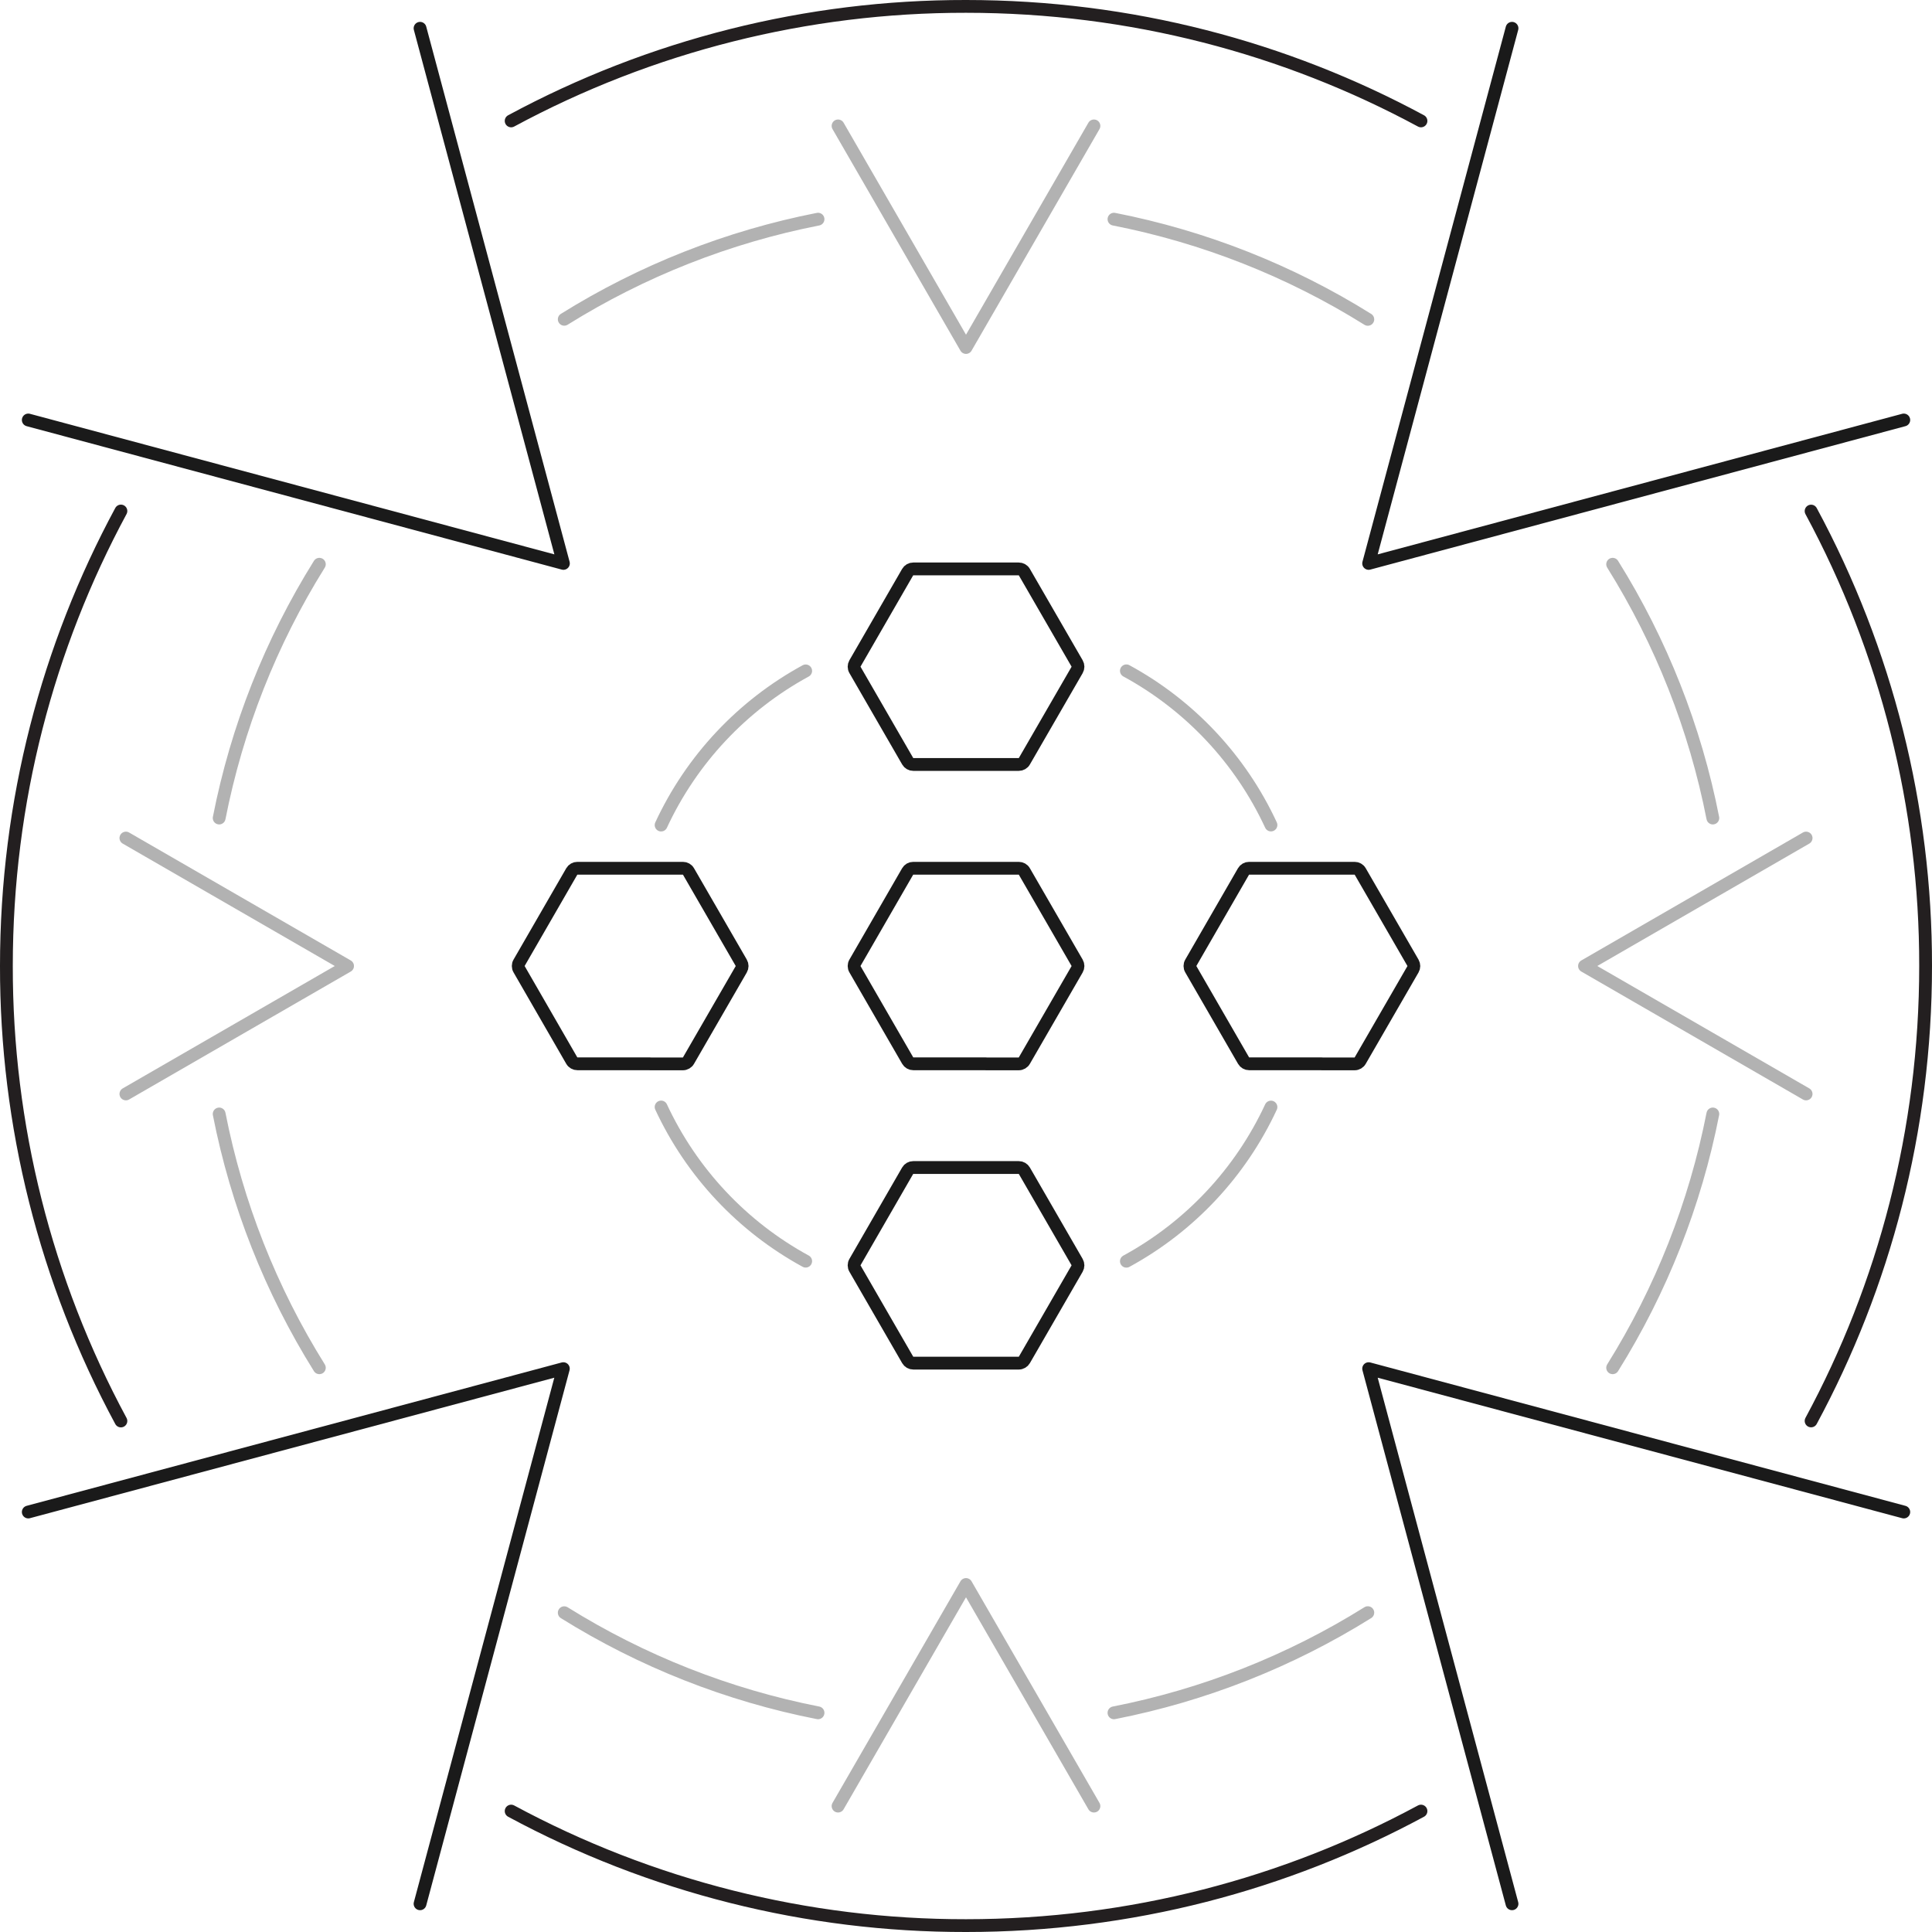
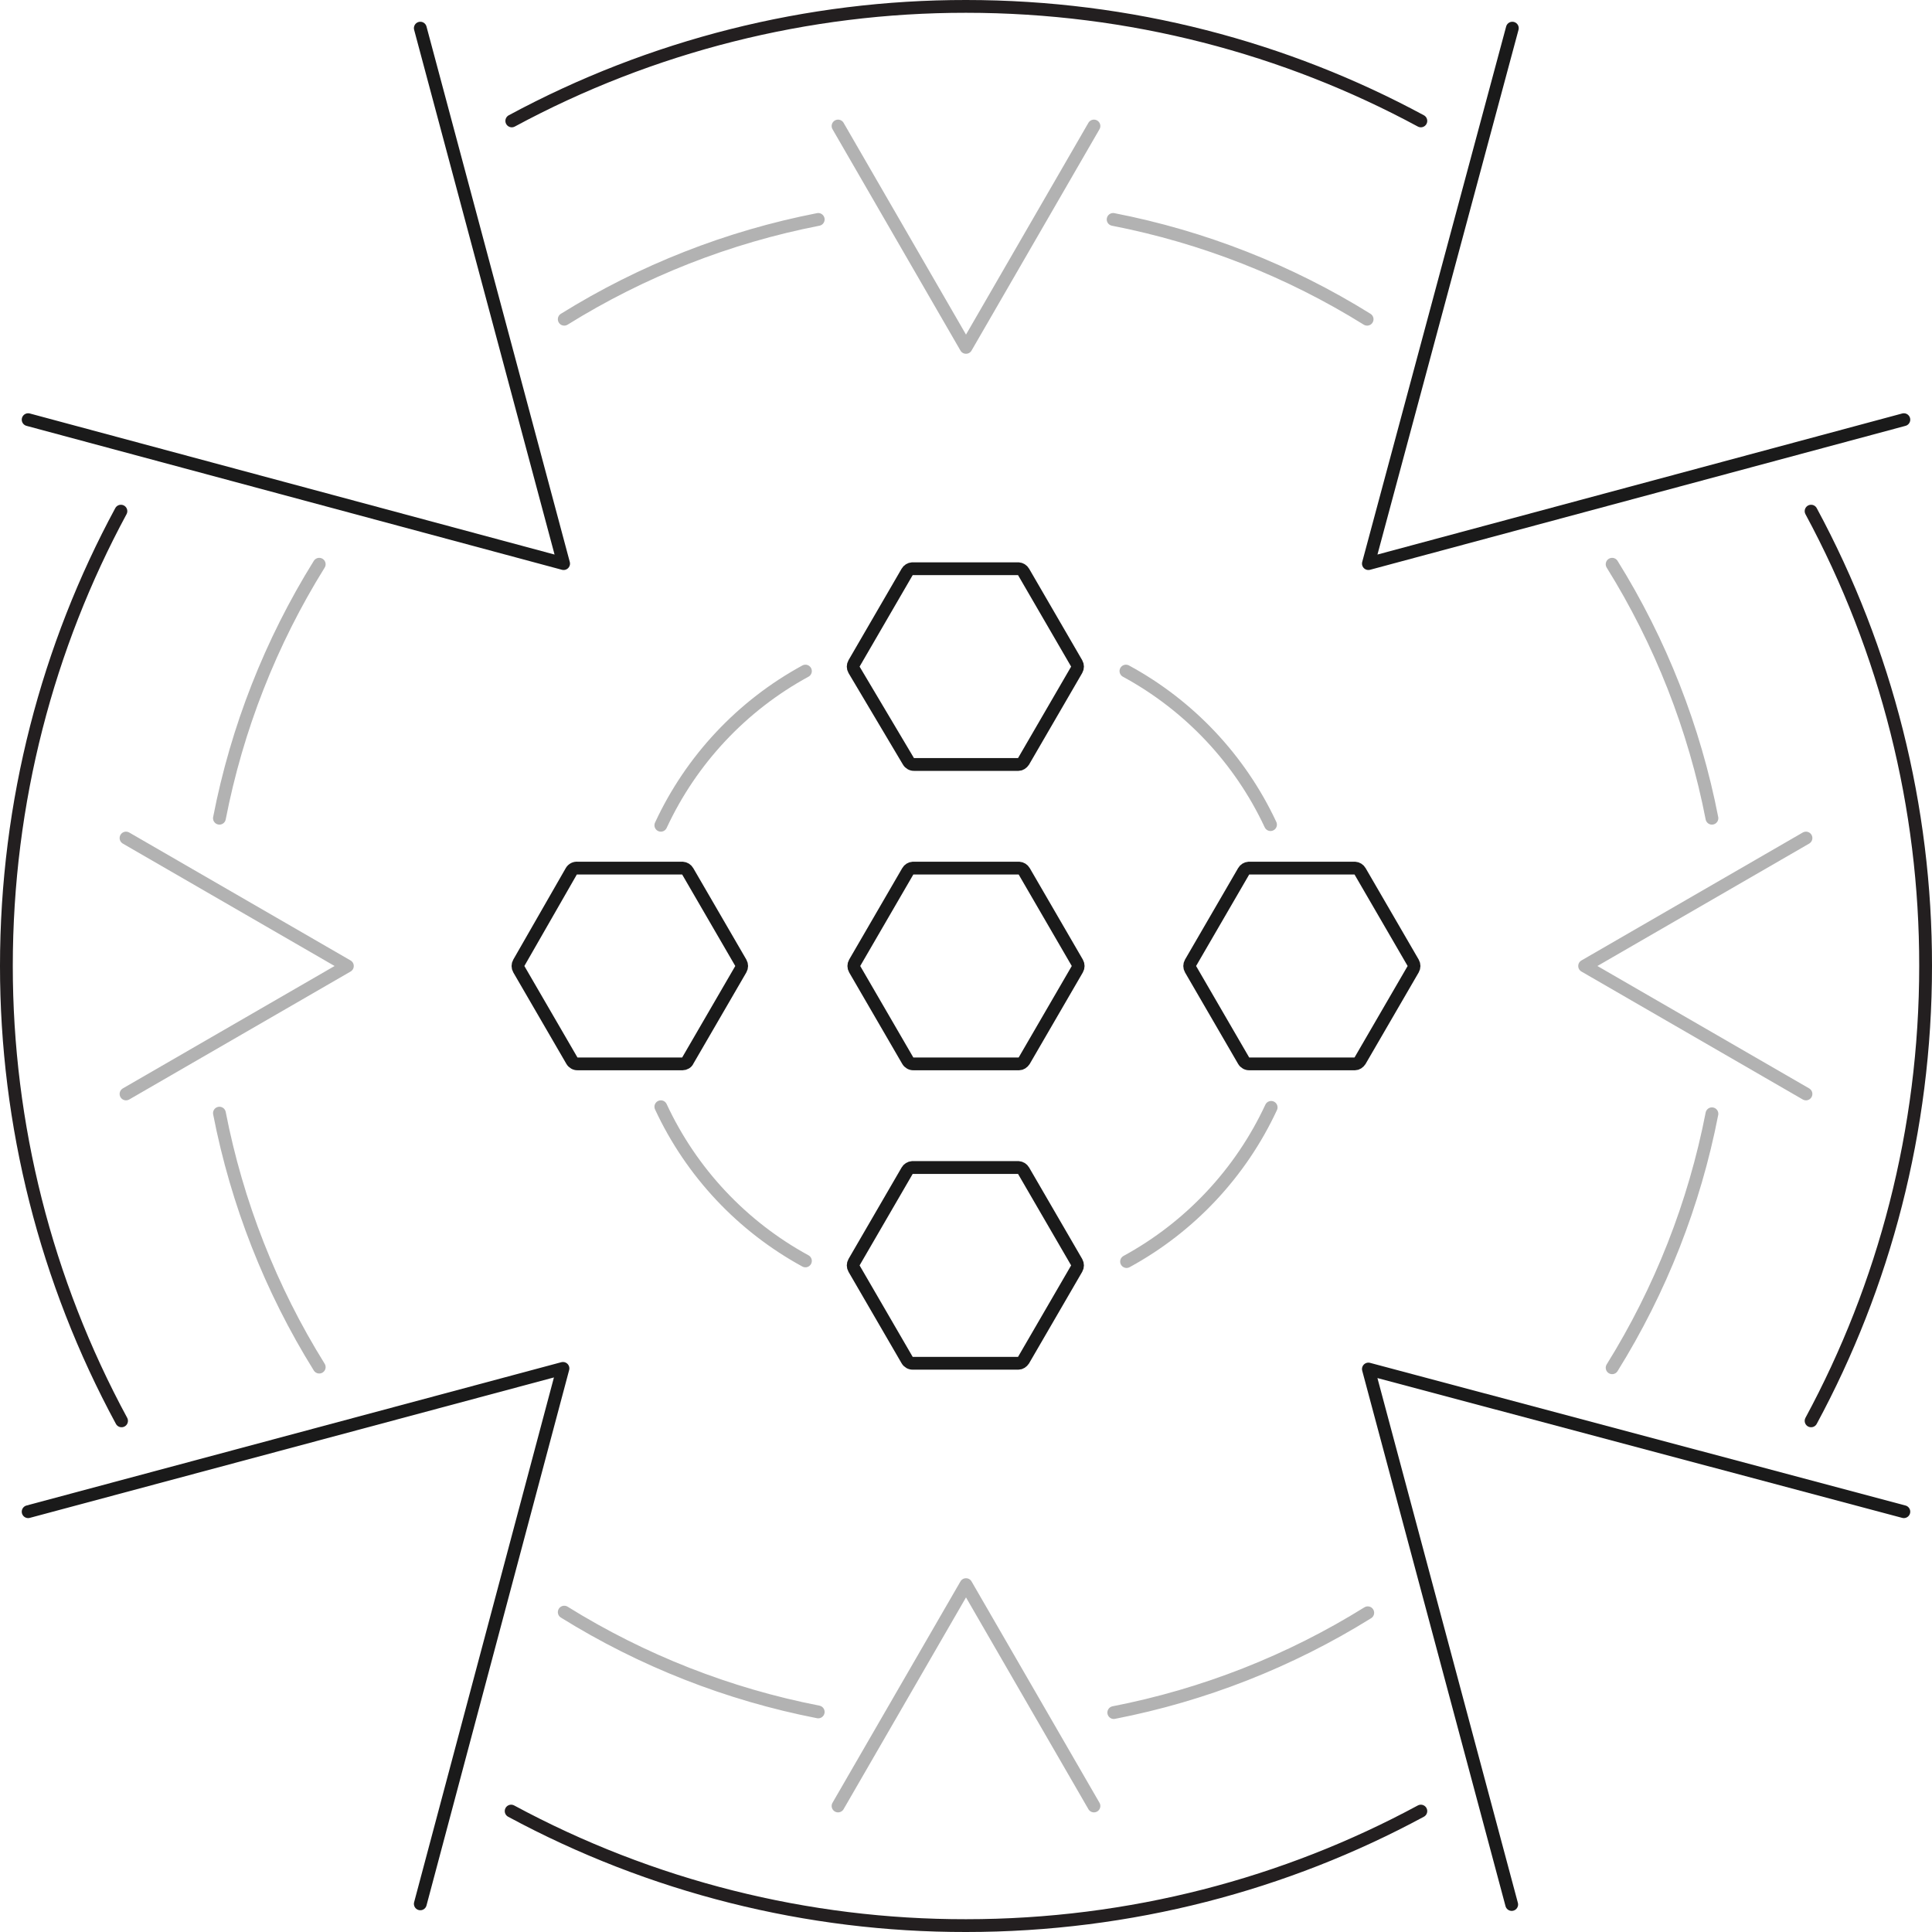
<svg xmlns="http://www.w3.org/2000/svg" width="302" height="302" fill="none">
  <g stroke-width="2" stroke-linecap="round" stroke-linejoin="round">
-     <path d="M79.9 283.1A149.28 149.28 0 00151 301c25.74 0 49.96-6.48 71.12-17.9M79.9 18.9A149.28 149.28 0 01151 1c25.74 0 49.96 6.48 71.12 17.9M18.9 222.12A149.35 149.35 0 011 151c0-25.73 6.48-49.95 17.9-71.12M283.1 79.89A149.28 149.28 0 01301 151c0 25.73-6.48 49.95-17.9 71.11" stroke="#231F20" />
-     <path d="M174.13 267.74a117.7 117.7 0 0039.68-15.66M34.26 127.87A117.68 117.68 0 0149.92 88.2M88.2 49.91a117.9 117.9 0 0139.67-15.65M34.26 174.13a117.68 117.68 0 0015.66 39.67M88.2 252.09a117.9 117.9 0 0039.67 15.65M174.13 34.26a117.68 117.68 0 0139.68 15.66M252.08 213.8a117.66 117.66 0 0015.66-39.67M252.08 88.2a117.66 117.66 0 0115.66 39.67" stroke="#B2B2B2" />
-     <path d="M154.13 166.3h5.12c.36 0 .7-.2.87-.51l8.25-14.28a1 1 0 000-1.01l-8.25-14.28c-.18-.32-.51-.5-.87-.5h-16.5a1 1 0 00-.87.5l-8.24 14.28c-.18.3-.18.7 0 1l8.25 14.29a1 1 0 00.87.5h11.37M154.13 213.08h5.12c.36 0 .7-.2.87-.5l8.25-14.29a1 1 0 000-1L160.12 183a1 1 0 00-.87-.5h-16.5a1 1 0 00-.87.5l-8.24 14.29c-.18.3-.18.7 0 1l8.25 14.29a1 1 0 00.87.5h11.37M154.13 119.5h5.12c.36 0 .7-.19.87-.5l8.25-14.28a1 1 0 000-1.01l-8.25-14.28c-.18-.32-.51-.5-.87-.5h-16.5a1 1 0 00-.87.5l-8.24 14.28c-.18.31-.18.7 0 1l8.25 14.29a1 1 0 00.87.5h11.37M101.63 166.3h5.12c.36 0 .7-.2.87-.51l8.25-14.28a1 1 0 000-1.01l-8.25-14.28c-.18-.32-.51-.5-.87-.5h-16.5a1 1 0 00-.87.5l-8.24 14.28c-.18.3-.18.7 0 1l8.24 14.29a1 1 0 00.88.5h11.37M206.63 166.3h5.12c.36 0 .7-.2.87-.51l8.25-14.28a1 1 0 000-1.01l-8.25-14.28c-.18-.32-.51-.5-.87-.5h-16.5a1 1 0 00-.87.5l-8.24 14.28c-.18.3-.18.7 0 1l8.25 14.29a1 1 0 00.87.5h11.37" stroke="#1A1A1A" />
-     <path d="M103.34 128.97a52.73 52.73 0 0122.6-24.1M176.07 197.15a52.76 52.76 0 0022.6-24.1M176.07 104.86a52.66 52.66 0 0122.6 24.1M103.34 173.04a52.84 52.84 0 0022.6 24.1" stroke="#B2B2B2" />
-     <path d="M297.59 236.35l-83.65-22.41 22.41 83.65M4.42 65.65l83.65 22.42L65.66 4.42M65.66 297.59l22.4-83.65-83.64 22.41M236.35 4.42l-22.41 83.65 83.65-22.42" stroke="#1A1A1A" />
-     <path d="M171 282.32l-20-34.64-20 34.64M131 19.68l20 34.64 20-34.64M19.68 171l34.65-20-34.65-20M282.32 131l-34.64 20 34.64 20" stroke="#B2B2B2" />
+     <path d="M79.9 283.1A149.3 149.3 0 00151 301c25.7 0 50-6.5 71.1-17.9M80 18.9A149.3 149.3 0 01151 1c25.7 0 50 6.5 71.1 17.9M19 222.1A149.3 149.3 0 011 151c0-25.7 6.5-50 17.9-71.1m264.2 0A149.3 149.3 0 01301 151c0 25.7-6.5 50-17.9 71.1" stroke="#231F20" />
+     <path d="M174.1 267.7a117.7 117.7 0 0039.7-15.6M34.3 127.9a117.7 117.7 0 0115.6-39.7m38.3-38.3a117.9 117.9 0 0139.7-15.6M34.3 174a117.7 117.7 0 0015.6 39.7m38.3 38.3a117.9 117.9 0 0039.7 15.6M174 34.3a117.7 117.7 0 0139.7 15.6m38.3 163.9a117.7 117.7 0 0015.6-39.7m-15.6-85.9a117.7 117.7 0 0115.6 39.7" stroke="#B2B2B2" />
+     <path d="M154.1 166.3h5.2c.3 0 .6-.2.8-.5l8.3-14.3a1 1 0 000-1l-8.3-14.3a1 1 0 00-.8-.5h-16.6a1 1 0 00-.8.5l-8.3 14.3a1 1 0 000 1l8.3 14.3a1 1 0 00.9.5H154m0 46.8h5.2c.3 0 .6-.2.8-.5l8.3-14.3a1 1 0 000-1L160 183a1 1 0 00-.8-.5h-16.6a1 1 0 00-.8.5l-8.3 14.3a1 1 0 000 1l8.3 14.3a1 1 0 00.9.5H154m0-93.6h5.2c.3 0 .6-.2.8-.5l8.3-14.3a1 1 0 000-1L160 89.4a1 1 0 00-.8-.5h-16.6a1 1 0 00-.8.5l-8.3 14.3a1 1 0 000 1L142 119a1 1 0 00.9.5H154m-52.5 46.8h5.2c.3 0 .7-.2.8-.5l8.3-14.3a1 1 0 000-1l-8.3-14.3a1 1 0 00-.8-.5H90.3a1 1 0 00-1 .5l-8.2 14.3a1 1 0 000 1l8.3 14.3a1 1 0 00.9.5h11.3m105 0h5.2c.3 0 .6-.2.8-.5l8.3-14.3a1 1 0 000-1l-8.3-14.3a1 1 0 00-.8-.5h-16.6a1 1 0 00-.8.5l-8.3 14.3a1 1 0 000 1l8.3 14.3a1 1 0 00.9.5h11.3" stroke="#1A1A1A" />
+     <path d="M103.3 129a52.7 52.7 0 0122.6-24.1m50.2 92.3a52.8 52.8 0 0022.6-24.1M176 104.9a52.7 52.7 0 0122.6 24M103.3 173a52.8 52.8 0 0022.6 24.1" stroke="#B2B2B2" />
+     <path d="M297.6 236.3L213.9 214l22.4 83.7M4.4 65.6l83.7 22.5L65.7 4.4m0 293.2L88 213.9 4.4 236.3m232-231.9l-22.5 83.7 83.7-22.5" stroke="#1A1A1A" />
+     <path d="M171 282.3l-20-34.6-20 34.6m0-262.6l20 34.6 20-34.6M19.7 171l34.6-20-34.6-20m262.6 0l-34.6 20 34.6 20" stroke="#B2B2B2" />
  </g>
</svg>
